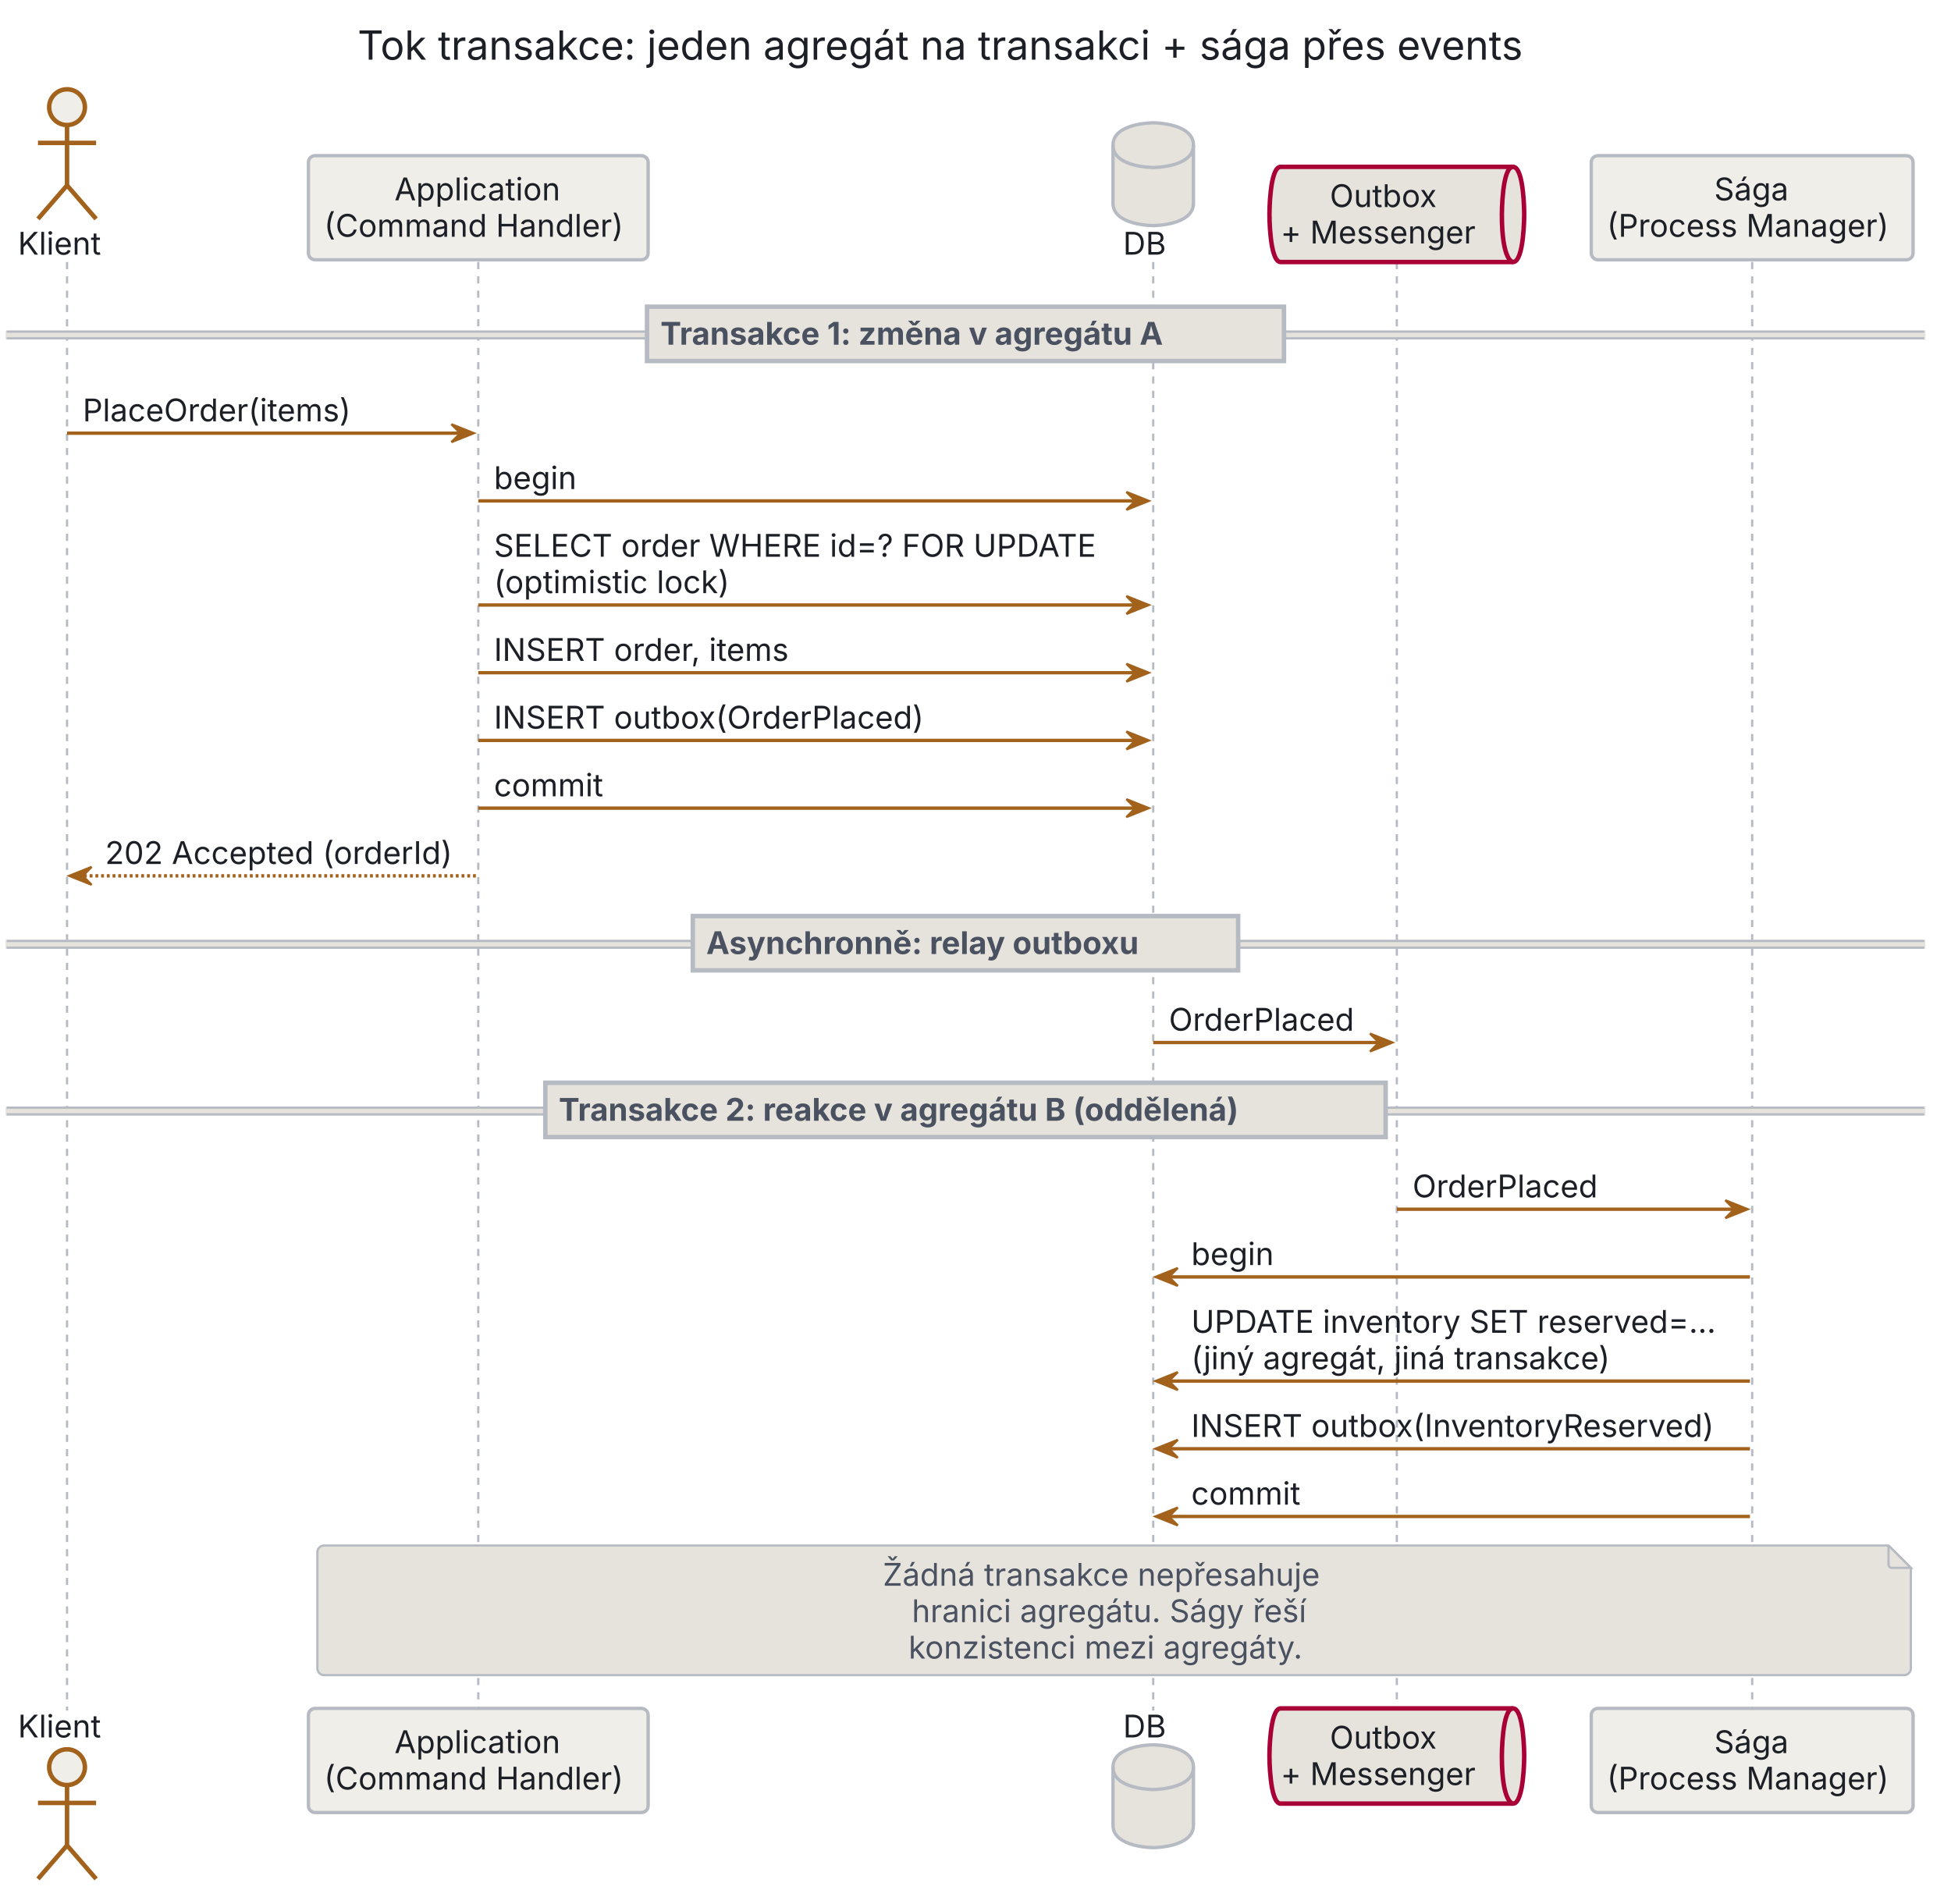
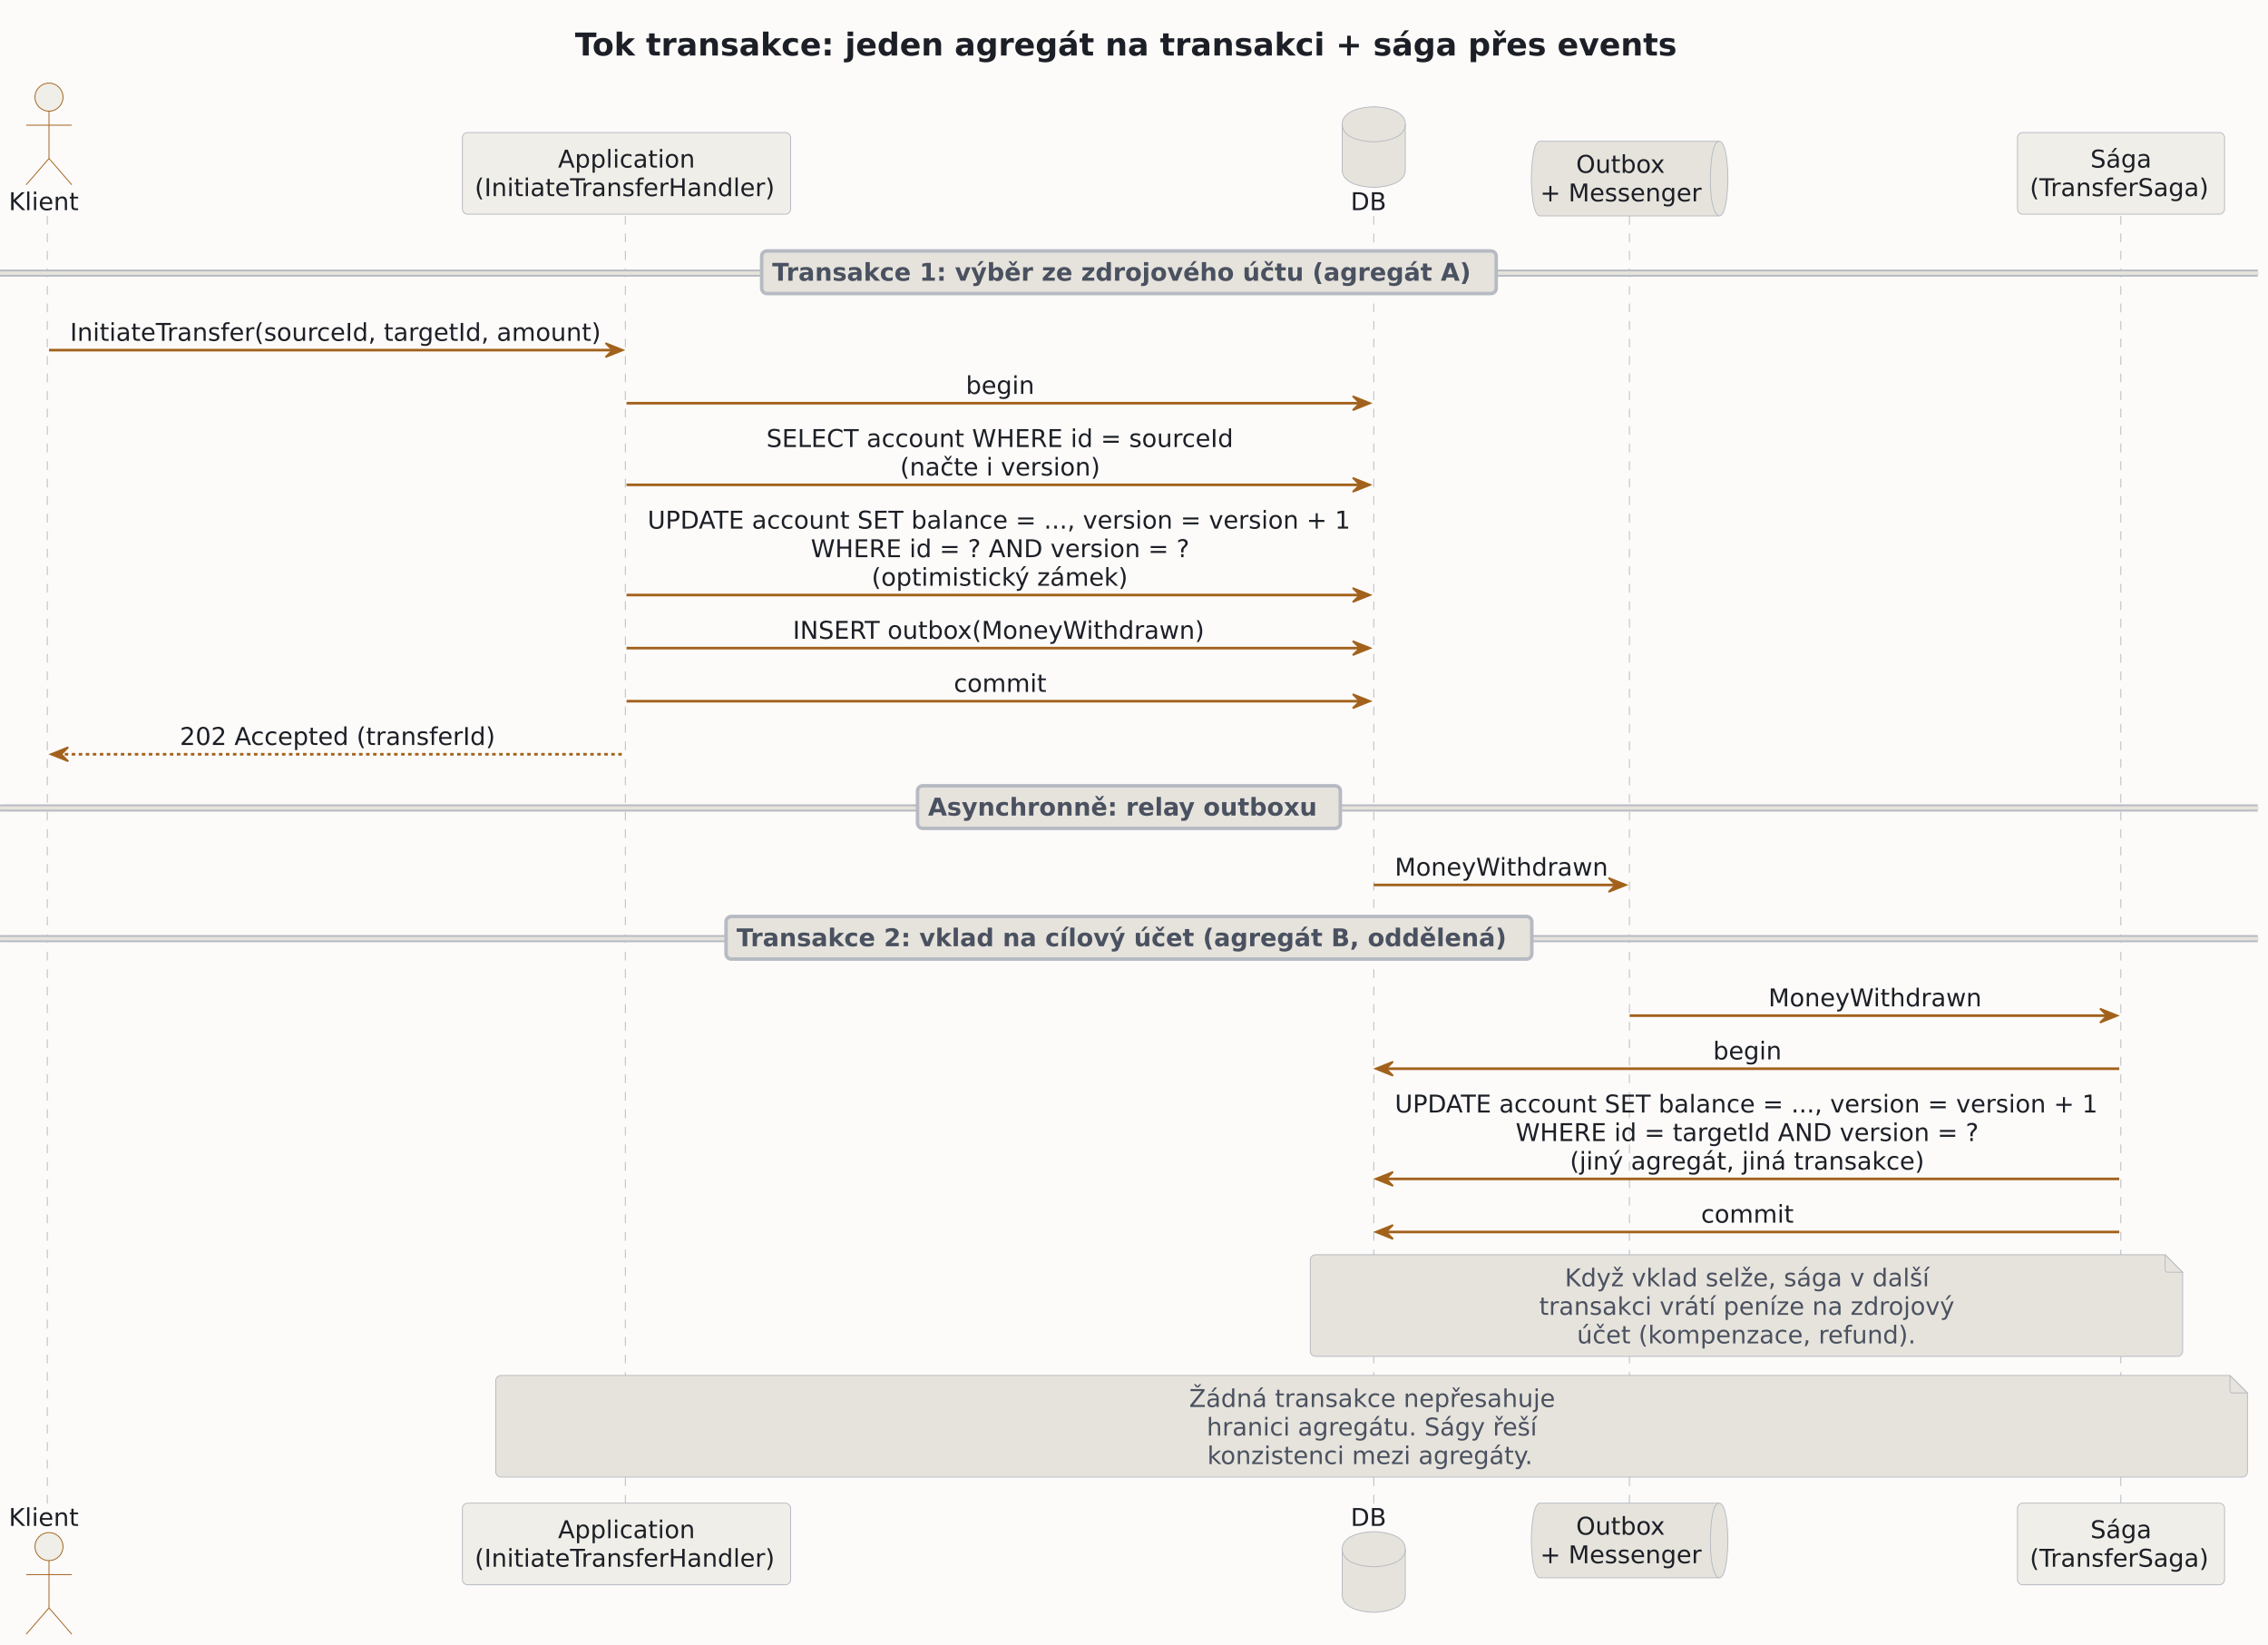
- <svg xmlns="http://www.w3.org/2000/svg" contentScriptType="application/ecmascript" contentStyleType="text/css" height="1331.25px" preserveAspectRatio="none" style="width:1364px;height:1331px;background:#fcfbf9;" version="1.1" viewBox="0 0 1364 1331" width="1364.062px" zoomAndPan="magnify">
+ <svg xmlns="http://www.w3.org/2000/svg" contentStyleType="text/css" data-diagram-type="SEQUENCE" height="1467.188px" preserveAspectRatio="none" style="width:2023px;height:1467px;background:#fcfbf9;" version="1.1" viewBox="0 0 2023 1467" width="2023.438px" zoomAndPan="magnify">
  <defs />
  <g>
-     <text fill="#1c1f26" font-family="Inter, ui-sans-serif, system-ui, -apple-system, sans-serif" font-size="28.125" lengthAdjust="spacingAndGlyphs" textLength="850" x="250" y="41.731">Tok transakce: jeden agregát na transakci + sága přes events</text>
-     <line style="stroke: #b6bac2; stroke-width: 1.562; stroke-dasharray: 5.0,5.0;" x1="46.875" x2="46.875" y1="183.203" y2="1196.069" />
-     <line style="stroke: #b6bac2; stroke-width: 1.562; stroke-dasharray: 5.0,5.0;" x1="334.375" x2="334.375" y1="183.203" y2="1196.069" />
-     <line style="stroke: #b6bac2; stroke-width: 1.562; stroke-dasharray: 5.0,5.0;" x1="806.25" x2="806.25" y1="183.203" y2="1196.069" />
-     <line style="stroke: #b6bac2; stroke-width: 1.562; stroke-dasharray: 5.0,5.0;" x1="976.562" x2="976.562" y1="183.203" y2="1196.069" />
-     <line style="stroke: #b6bac2; stroke-width: 1.562; stroke-dasharray: 5.0,5.0;" x1="1225" x2="1225" y1="183.203" y2="1196.069" />
-     <text fill="#1c1f26" font-family="Inter, ui-sans-serif, system-ui, -apple-system, sans-serif" font-size="21.875" lengthAdjust="spacingAndGlyphs" textLength="59.375" x="12.5" y="178.044">Klient</text>
-     <ellipse cx="46.875" cy="74.927" fill="#f0eee8" rx="12.5" ry="12.5" style="stroke: #a2621c; stroke-width: 3.125;" />
-     <path d="M46.875,87.427 L46.875,129.614 M26.562,99.927 L67.188,99.927 M46.875,129.614 L26.562,153.052 M46.875,129.614 L67.188,153.052 " fill="none" style="stroke: #a2621c; stroke-width: 3.125;" />
-     <text fill="#1c1f26" font-family="Inter, ui-sans-serif, system-ui, -apple-system, sans-serif" font-size="21.875" lengthAdjust="spacingAndGlyphs" textLength="59.375" x="12.5" y="1214.812">Klient</text>
-     <ellipse cx="46.875" cy="1235.596" fill="#f0eee8" rx="12.5" ry="12.5" style="stroke: #a2621c; stroke-width: 3.125;" />
-     <path d="M46.875,1248.096 L46.875,1290.283 M26.562,1260.596 L67.188,1260.596 M46.875,1290.283 L26.562,1313.721 M46.875,1290.283 L67.188,1313.721 " fill="none" style="stroke: #a2621c; stroke-width: 3.125;" />
-     <rect fill="#f0eee8" height="72.803" rx="4.688" ry="4.688" style="stroke: #b6bac2; stroke-width: 2.344;" width="237.5" x="215.625" y="108.838" />
-     <text fill="#1c1f26" font-family="Inter, ui-sans-serif, system-ui, -apple-system, sans-serif" font-size="21.875" lengthAdjust="spacingAndGlyphs" textLength="117.188" x="275.781" y="140.08">Application</text>
-     <text fill="#1c1f26" font-family="Inter, ui-sans-serif, system-ui, -apple-system, sans-serif" font-size="21.875" lengthAdjust="spacingAndGlyphs" textLength="215.625" x="226.562" y="165.544">(Command Handler)</text>
-     <rect fill="#f0eee8" height="72.803" rx="4.688" ry="4.688" style="stroke: #b6bac2; stroke-width: 2.344;" width="237.5" x="215.625" y="1194.507" />
-     <text fill="#1c1f26" font-family="Inter, ui-sans-serif, system-ui, -apple-system, sans-serif" font-size="21.875" lengthAdjust="spacingAndGlyphs" textLength="117.188" x="275.781" y="1225.749">Application</text>
-     <text fill="#1c1f26" font-family="Inter, ui-sans-serif, system-ui, -apple-system, sans-serif" font-size="21.875" lengthAdjust="spacingAndGlyphs" textLength="215.625" x="226.562" y="1251.213">(Command Handler)</text>
-     <text fill="#1c1f26" font-family="Inter, ui-sans-serif, system-ui, -apple-system, sans-serif" font-size="21.875" lengthAdjust="spacingAndGlyphs" textLength="32.812" x="785.156" y="178.044">DB</text>
-     <path d="M778.125,101.489 C778.125,85.864 806.25,85.864 806.25,85.864 C806.25,85.864 834.375,85.864 834.375,101.489 L834.375,142.114 C834.375,157.739 806.25,157.739 806.25,157.739 C806.25,157.739 778.125,157.739 778.125,142.114 L778.125,101.489 " fill="#e6e3dc" style="stroke: #b6bac2; stroke-width: 2.344;" />
-     <path d="M778.125,101.489 C778.125,117.114 806.25,117.114 806.25,117.114 C806.25,117.114 834.375,117.114 834.375,101.489 " fill="none" style="stroke: #b6bac2; stroke-width: 2.344;" />
-     <text fill="#1c1f26" font-family="Inter, ui-sans-serif, system-ui, -apple-system, sans-serif" font-size="21.875" lengthAdjust="spacingAndGlyphs" textLength="32.812" x="785.156" y="1214.812">DB</text>
-     <path d="M778.125,1235.596 C778.125,1219.971 806.25,1219.971 806.25,1219.971 C806.25,1219.971 834.375,1219.971 834.375,1235.596 L834.375,1276.221 C834.375,1291.846 806.25,1291.846 806.25,1291.846 C806.25,1291.846 778.125,1291.846 778.125,1276.221 L778.125,1235.596 " fill="#e6e3dc" style="stroke: #b6bac2; stroke-width: 2.344;" />
-     <path d="M778.125,1235.596 C778.125,1251.221 806.25,1251.221 806.25,1251.221 C806.25,1251.221 834.375,1251.221 834.375,1235.596 " fill="none" style="stroke: #b6bac2; stroke-width: 2.344;" />
-     <path d="M895.312,116.65 L1057.812,116.65 C1065.625,116.65 1065.625,149.927 1065.625,149.927 C1065.625,149.927 1065.625,183.203 1057.812,183.203 L895.312,183.203 C887.5,183.203 887.5,149.927 887.5,149.927 C887.5,149.927 887.5,116.65 895.312,116.65 " fill="#e6e3dc" style="stroke: #A80036; stroke-width: 3.125;" />
-     <path d="M1057.812,116.65 C1050,116.65 1050,149.927 1050,149.927 C1050,183.203 1057.812,183.203 1057.812,183.203 " fill="none" style="stroke: #A80036; stroke-width: 3.125;" />
-     <text fill="#1c1f26" font-family="Inter, ui-sans-serif, system-ui, -apple-system, sans-serif" font-size="21.875" lengthAdjust="spacingAndGlyphs" textLength="78.125" x="929.688" y="144.768">Outbox</text>
-     <text fill="#1c1f26" font-family="Inter, ui-sans-serif, system-ui, -apple-system, sans-serif" font-size="21.875" lengthAdjust="spacingAndGlyphs" textLength="146.875" x="895.312" y="170.232">+ Messenger</text>
-     <path d="M895.312,1194.507 L1057.812,1194.507 C1065.625,1194.507 1065.625,1227.783 1065.625,1227.783 C1065.625,1227.783 1065.625,1261.06 1057.812,1261.06 L895.312,1261.06 C887.5,1261.06 887.5,1227.783 887.5,1227.783 C887.5,1227.783 887.5,1194.507 895.312,1194.507 " fill="#e6e3dc" style="stroke: #A80036; stroke-width: 3.125;" />
-     <path d="M1057.812,1194.507 C1050,1194.507 1050,1227.783 1050,1227.783 C1050,1261.06 1057.812,1261.06 1057.812,1261.06 " fill="none" style="stroke: #A80036; stroke-width: 3.125;" />
-     <text fill="#1c1f26" font-family="Inter, ui-sans-serif, system-ui, -apple-system, sans-serif" font-size="21.875" lengthAdjust="spacingAndGlyphs" textLength="78.125" x="929.688" y="1222.624">Outbox</text>
-     <text fill="#1c1f26" font-family="Inter, ui-sans-serif, system-ui, -apple-system, sans-serif" font-size="21.875" lengthAdjust="spacingAndGlyphs" textLength="146.875" x="895.312" y="1248.088">+ Messenger</text>
-     <rect fill="#f0eee8" height="72.803" rx="4.688" ry="4.688" style="stroke: #b6bac2; stroke-width: 2.344;" width="225" x="1112.5" y="108.838" />
-     <text fill="#1c1f26" font-family="Inter, ui-sans-serif, system-ui, -apple-system, sans-serif" font-size="21.875" lengthAdjust="spacingAndGlyphs" textLength="53.125" x="1198.438" y="140.08">Sága</text>
-     <text fill="#1c1f26" font-family="Inter, ui-sans-serif, system-ui, -apple-system, sans-serif" font-size="21.875" lengthAdjust="spacingAndGlyphs" textLength="203.125" x="1123.438" y="165.544">(Process Manager)</text>
-     <rect fill="#f0eee8" height="72.803" rx="4.688" ry="4.688" style="stroke: #b6bac2; stroke-width: 2.344;" width="225" x="1112.5" y="1194.507" />
-     <text fill="#1c1f26" font-family="Inter, ui-sans-serif, system-ui, -apple-system, sans-serif" font-size="21.875" lengthAdjust="spacingAndGlyphs" textLength="53.125" x="1198.438" y="1225.749">Sága</text>
-     <text fill="#1c1f26" font-family="Inter, ui-sans-serif, system-ui, -apple-system, sans-serif" font-size="21.875" lengthAdjust="spacingAndGlyphs" textLength="203.125" x="1123.438" y="1251.213">(Process Manager)</text>
-     <rect fill="#e6e3dc" height="4.688" style="stroke: #e6e3dc; stroke-width: 1.562;" width="1340.625" x="4.688" y="231.873" />
-     <line style="stroke: #b6bac2; stroke-width: 1.562;" x1="4.688" x2="1345.312" y1="231.873" y2="231.873" />
-     <line style="stroke: #b6bac2; stroke-width: 1.562;" x1="4.688" x2="1345.312" y1="236.56" y2="236.56" />
-     <rect fill="#e6e3dc" height="37.964" style="stroke: #b6bac2; stroke-width: 3.125;" width="445.312" x="452.344" y="214.453" />
-     <text fill="#4a5160" font-family="Inter, ui-sans-serif, system-ui, -apple-system, sans-serif" font-size="21.875" font-weight="bold" lengthAdjust="spacingAndGlyphs" textLength="415.625" x="461.719" y="241.008">Transakce 1: změna v agregátu A</text>
-     <polygon fill="#a2621c" points="315.625,296.631,331.25,302.881,315.625,309.131,321.875,302.881" style="stroke: #a2621c; stroke-width: 1.562;" />
-     <line style="stroke: #a2621c; stroke-width: 2.344;" x1="46.875" x2="325" y1="302.881" y2="302.881" />
-     <text fill="#1c1f26" font-family="Inter, ui-sans-serif, system-ui, -apple-system, sans-serif" font-size="21.875" lengthAdjust="spacingAndGlyphs" textLength="193.75" x="57.812" y="294.597">PlaceOrder(items)</text>
-     <polygon fill="#a2621c" points="787.5,343.97,803.125,350.22,787.5,356.47,793.75,350.22" style="stroke: #a2621c; stroke-width: 1.562;" />
-     <line style="stroke: #a2621c; stroke-width: 2.344;" x1="334.375" x2="796.875" y1="350.22" y2="350.22" />
-     <text fill="#1c1f26" font-family="Inter, ui-sans-serif, system-ui, -apple-system, sans-serif" font-size="21.875" lengthAdjust="spacingAndGlyphs" textLength="60.938" x="345.312" y="341.936">begin</text>
-     <polygon fill="#a2621c" points="787.5,416.772,803.125,423.022,787.5,429.272,793.75,423.022" style="stroke: #a2621c; stroke-width: 1.562;" />
-     <line style="stroke: #a2621c; stroke-width: 2.344;" x1="334.375" x2="796.875" y1="423.022" y2="423.022" />
-     <text fill="#1c1f26" font-family="Inter, ui-sans-serif, system-ui, -apple-system, sans-serif" font-size="21.875" lengthAdjust="spacingAndGlyphs" textLength="434.375" x="345.312" y="389.275">SELECT order WHERE id=? FOR UPDATE</text>
-     <text fill="#1c1f26" font-family="Inter, ui-sans-serif, system-ui, -apple-system, sans-serif" font-size="21.875" lengthAdjust="spacingAndGlyphs" textLength="168.75" x="345.312" y="414.738">(optimistic lock)</text>
-     <polygon fill="#a2621c" points="787.5,464.111,803.125,470.361,787.5,476.611,793.75,470.361" style="stroke: #a2621c; stroke-width: 1.562;" />
-     <line style="stroke: #a2621c; stroke-width: 2.344;" x1="334.375" x2="796.875" y1="470.361" y2="470.361" />
-     <text fill="#1c1f26" font-family="Inter, ui-sans-serif, system-ui, -apple-system, sans-serif" font-size="21.875" lengthAdjust="spacingAndGlyphs" textLength="214.062" x="345.312" y="462.077">INSERT order, items</text>
-     <polygon fill="#a2621c" points="787.5,511.45,803.125,517.7,787.5,523.95,793.75,517.7" style="stroke: #a2621c; stroke-width: 1.562;" />
-     <line style="stroke: #a2621c; stroke-width: 2.344;" x1="334.375" x2="796.875" y1="517.7" y2="517.7" />
-     <text fill="#1c1f26" font-family="Inter, ui-sans-serif, system-ui, -apple-system, sans-serif" font-size="21.875" lengthAdjust="spacingAndGlyphs" textLength="307.812" x="345.312" y="509.416">INSERT outbox(OrderPlaced)</text>
-     <polygon fill="#a2621c" points="787.5,558.789,803.125,565.039,787.5,571.289,793.75,565.039" style="stroke: #a2621c; stroke-width: 1.562;" />
-     <line style="stroke: #a2621c; stroke-width: 2.344;" x1="334.375" x2="796.875" y1="565.039" y2="565.039" />
-     <text fill="#1c1f26" font-family="Inter, ui-sans-serif, system-ui, -apple-system, sans-serif" font-size="21.875" lengthAdjust="spacingAndGlyphs" textLength="79.688" x="345.312" y="556.755">commit</text>
-     <polygon fill="#a2621c" points="64.062,606.128,48.438,612.378,64.062,618.628,57.812,612.378" style="stroke: #a2621c; stroke-width: 1.562;" />
-     <line style="stroke: #a2621c; stroke-width: 2.344; stroke-dasharray: 2.0,2.0;" x1="54.688" x2="332.812" y1="612.378" y2="612.378" />
-     <text fill="#1c1f26" font-family="Inter, ui-sans-serif, system-ui, -apple-system, sans-serif" font-size="21.875" lengthAdjust="spacingAndGlyphs" textLength="250" x="73.438" y="604.094">202 Accepted (orderId)</text>
-     <rect fill="#e6e3dc" height="4.688" style="stroke: #e6e3dc; stroke-width: 1.562;" width="1340.625" x="4.688" y="657.922" />
-     <line style="stroke: #b6bac2; stroke-width: 1.562;" x1="4.688" x2="1345.312" y1="657.922" y2="657.922" />
-     <line style="stroke: #b6bac2; stroke-width: 1.562;" x1="4.688" x2="1345.312" y1="662.61" y2="662.61" />
-     <rect fill="#e6e3dc" height="37.964" style="stroke: #b6bac2; stroke-width: 3.125;" width="381.25" x="484.375" y="640.503" />
-     <text fill="#4a5160" font-family="Inter, ui-sans-serif, system-ui, -apple-system, sans-serif" font-size="21.875" font-weight="bold" lengthAdjust="spacingAndGlyphs" textLength="351.562" x="493.75" y="667.058">Asynchronně: relay outboxu</text>
-     <polygon fill="#a2621c" points="957.812,722.681,973.438,728.931,957.812,735.181,964.062,728.931" style="stroke: #a2621c; stroke-width: 1.562;" />
-     <line style="stroke: #a2621c; stroke-width: 2.344;" x1="806.25" x2="967.188" y1="728.931" y2="728.931" />
-     <text fill="#1c1f26" font-family="Inter, ui-sans-serif, system-ui, -apple-system, sans-serif" font-size="21.875" lengthAdjust="spacingAndGlyphs" textLength="132.812" x="817.188" y="720.647">OrderPlaced</text>
-     <rect fill="#e6e3dc" height="4.688" style="stroke: #e6e3dc; stroke-width: 1.562;" width="1340.625" x="4.688" y="774.475" />
-     <line style="stroke: #b6bac2; stroke-width: 1.562;" x1="4.688" x2="1345.312" y1="774.475" y2="774.475" />
-     <line style="stroke: #b6bac2; stroke-width: 1.562;" x1="4.688" x2="1345.312" y1="779.163" y2="779.163" />
-     <rect fill="#e6e3dc" height="37.964" style="stroke: #b6bac2; stroke-width: 3.125;" width="587.5" x="381.25" y="757.056" />
-     <text fill="#4a5160" font-family="Inter, ui-sans-serif, system-ui, -apple-system, sans-serif" font-size="21.875" font-weight="bold" lengthAdjust="spacingAndGlyphs" textLength="557.812" x="390.625" y="783.611">Transakce 2: reakce v agregátu B (oddělená)</text>
-     <polygon fill="#a2621c" points="1206.25,839.233,1221.875,845.483,1206.25,851.733,1212.5,845.483" style="stroke: #a2621c; stroke-width: 1.562;" />
-     <line style="stroke: #a2621c; stroke-width: 2.344;" x1="976.562" x2="1215.625" y1="845.483" y2="845.483" />
-     <text fill="#1c1f26" font-family="Inter, ui-sans-serif, system-ui, -apple-system, sans-serif" font-size="21.875" lengthAdjust="spacingAndGlyphs" textLength="132.812" x="987.5" y="837.199">OrderPlaced</text>
-     <polygon fill="#a2621c" points="823.438,886.572,807.812,892.822,823.438,899.072,817.188,892.822" style="stroke: #a2621c; stroke-width: 1.562;" />
-     <line style="stroke: #a2621c; stroke-width: 2.344;" x1="814.062" x2="1223.438" y1="892.822" y2="892.822" />
-     <text fill="#1c1f26" font-family="Inter, ui-sans-serif, system-ui, -apple-system, sans-serif" font-size="21.875" lengthAdjust="spacingAndGlyphs" textLength="60.938" x="832.812" y="884.538">begin</text>
-     <polygon fill="#a2621c" points="823.438,959.375,807.812,965.625,823.438,971.875,817.188,965.625" style="stroke: #a2621c; stroke-width: 1.562;" />
-     <line style="stroke: #a2621c; stroke-width: 2.344;" x1="814.062" x2="1223.438" y1="965.625" y2="965.625" />
-     <text fill="#1c1f26" font-family="Inter, ui-sans-serif, system-ui, -apple-system, sans-serif" font-size="21.875" lengthAdjust="spacingAndGlyphs" textLength="381.25" x="832.812" y="931.877">UPDATE inventory SET reserved=...</text>
-     <text fill="#1c1f26" font-family="Inter, ui-sans-serif, system-ui, -apple-system, sans-serif" font-size="21.875" lengthAdjust="spacingAndGlyphs" textLength="300" x="832.812" y="957.341">(jiný agregát, jiná transakce)</text>
-     <polygon fill="#a2621c" points="823.438,1006.714,807.812,1012.964,823.438,1019.214,817.188,1012.964" style="stroke: #a2621c; stroke-width: 1.562;" />
-     <line style="stroke: #a2621c; stroke-width: 2.344;" x1="814.062" x2="1223.438" y1="1012.964" y2="1012.964" />
-     <text fill="#1c1f26" font-family="Inter, ui-sans-serif, system-ui, -apple-system, sans-serif" font-size="21.875" lengthAdjust="spacingAndGlyphs" textLength="376.562" x="832.812" y="1004.68">INSERT outbox(InventoryReserved)</text>
-     <polygon fill="#a2621c" points="823.438,1054.053,807.812,1060.303,823.438,1066.553,817.188,1060.303" style="stroke: #a2621c; stroke-width: 1.562;" />
-     <line style="stroke: #a2621c; stroke-width: 2.344;" x1="814.062" x2="1223.438" y1="1060.303" y2="1060.303" />
-     <text fill="#1c1f26" font-family="Inter, ui-sans-serif, system-ui, -apple-system, sans-serif" font-size="21.875" lengthAdjust="spacingAndGlyphs" textLength="79.688" x="832.812" y="1052.019">commit</text>
-     <path d="M221.875,1085.303 L221.875,1166.553 A4.688,4.688 0 0 0 226.562,1171.24 L1331.25,1171.24 A4.688,4.688 0 0 0 1335.938,1166.553 L1335.938,1096.24 L1320.312,1080.615 L226.562,1080.615 A4.688,4.688 0 0 0 221.875,1085.303 " fill="#e6e3dc" style="stroke: #b6bac2; stroke-width: 1.562;" />
-     <path d="M1320.312,1080.615 L1320.312,1093.897 A2.344,2.344 0 0 0 1322.656,1096.24 L1335.938,1096.24 L1320.312,1080.615 " fill="#e6e3dc" style="stroke: #b6bac2; stroke-width: 1.562;" />
-     <text fill="#4a5160" font-family="Inter, ui-sans-serif, system-ui, -apple-system, sans-serif" font-size="21.875" lengthAdjust="spacingAndGlyphs" textLength="323.438" x="617.188" y="1108.733">Žádná transakce nepřesahuje</text>
-     <text fill="#4a5160" font-family="Inter, ui-sans-serif, system-ui, -apple-system, sans-serif" font-size="21.875" lengthAdjust="spacingAndGlyphs" textLength="282.812" x="637.5" y="1134.197">hranici agregátu. Ságy řeší</text>
-     <text fill="#4a5160" font-family="Inter, ui-sans-serif, system-ui, -apple-system, sans-serif" font-size="21.875" lengthAdjust="spacingAndGlyphs" textLength="287.5" x="635.156" y="1159.66">konzistenci mezi agregáty.</text>
+     <rect fill="#fcfbf9" height="1467.188" style="stroke:none;stroke-width:1.562;" width="2023.438" x="0" y="0" />
+     <text fill="#1c1f26" font-family="'DejaVu Sans'" font-size="28.125" font-weight="bold" lengthAdjust="spacing" textLength="986.586" x="512.903" y="49.544">Tok transakce: jeden agregát na transakci + sága přes events</text>
+     <g class="participant-lifeline" data-entity-uid="part1" data-qualified-name="user" id="part1-lifeline">
+       <g>
+         <rect fill="#000000" fill-opacity="0" height="1149.561" width="12.5" x="37.45" y="192.578" />
+         <line style="stroke:#b6bac2;stroke-width:0.781;stroke-dasharray:7.812,7.812;" x1="42.188" x2="42.188" y1="192.578" y2="1342.139" />
+       </g>
+     </g>
+     <g class="participant-lifeline" data-entity-uid="part2" data-qualified-name="app" id="part2-lifeline">
+       <g>
+         <rect fill="#000000" fill-opacity="0" height="1149.561" width="12.5" x="552.589" y="192.578" />
+         <line style="stroke:#b6bac2;stroke-width:0.781;stroke-dasharray:7.812,7.812;" x1="557.783" x2="557.783" y1="192.578" y2="1342.139" />
+       </g>
+     </g>
+     <g class="participant-lifeline" data-entity-uid="part3" data-qualified-name="db" id="part3-lifeline">
+       <g>
+         <rect fill="#000000" fill-opacity="0" height="1149.561" width="12.5" x="1219.113" y="192.578" />
+         <line style="stroke:#b6bac2;stroke-width:0.781;stroke-dasharray:7.812,7.812;" x1="1225.363" x2="1225.363" y1="192.578" y2="1342.139" />
+       </g>
+     </g>
+     <g class="participant-lifeline" data-entity-uid="part4" data-qualified-name="bus" id="part4-lifeline">
+       <g>
+         <rect fill="#000000" fill-opacity="0" height="1149.561" width="12.5" x="1447.325" y="192.578" />
+         <line style="stroke:#b6bac2;stroke-width:0.781;stroke-dasharray:7.812,7.812;" x1="1453.416" x2="1453.416" y1="192.578" y2="1342.139" />
+       </g>
+     </g>
+     <g class="participant-lifeline" data-entity-uid="part5" data-qualified-name="saga" id="part5-lifeline">
+       <g>
+         <rect fill="#000000" fill-opacity="0" height="1149.561" width="12.5" x="1885.637" y="192.578" />
+         <line style="stroke:#b6bac2;stroke-width:0.781;stroke-dasharray:7.812,7.812;" x1="1891.725" x2="1891.725" y1="192.578" y2="1342.139" />
+       </g>
+     </g>
+     <g class="participant participant-head" data-entity-uid="part1" data-qualified-name="user" id="part1-head">
+       <text fill="#1c1f26" font-family="'DejaVu Sans'" font-size="21.875" lengthAdjust="spacing" textLength="62.399" x="7.812" y="187.419">Klient</text>
+       <ellipse cx="43.7" cy="86.645" fill="#f0eee8" rx="12.5" ry="12.5" style="stroke:#a2621c;stroke-width:0.781;" />
+       <path d="M43.7,99.145 L43.7,141.333 M23.387,111.645 L64.012,111.645 M43.7,141.333 L23.387,164.77 M43.7,141.333 L64.012,164.77" fill="none" style="stroke:#a2621c;stroke-width:0.781;" />
+     </g>
+     <g class="participant participant-tail" data-entity-uid="part1" data-qualified-name="user" id="part1-tail">
+       <text fill="#1c1f26" font-family="'DejaVu Sans'" font-size="21.875" lengthAdjust="spacing" textLength="62.399" x="7.812" y="1360.881">Klient</text>
+       <ellipse cx="43.7" cy="1379.321" fill="#f0eee8" rx="12.5" ry="12.5" style="stroke:#a2621c;stroke-width:0.781;" />
+       <path d="M43.7,1391.821 L43.7,1434.009 M23.387,1404.321 L64.012,1404.321 M43.7,1434.009 L23.387,1457.446 M43.7,1434.009 L64.012,1457.446" fill="none" style="stroke:#a2621c;stroke-width:0.781;" />
+     </g>
+     <g class="participant participant-head" data-entity-uid="part2" data-qualified-name="app" id="part2-head">
+       <rect fill="#f0eee8" height="72.803" rx="4.688" ry="4.688" style="stroke:#b6bac2;stroke-width:0.781;" width="292.738" x="412.47" y="118.213" />
+       <text fill="#1c1f26" font-family="'DejaVu Sans'" font-size="21.875" lengthAdjust="spacing" textLength="122.224" x="497.727" y="149.455">Application</text>
+       <text fill="#1c1f26" font-family="'DejaVu Sans'" font-size="21.875" lengthAdjust="spacing" textLength="270.863" x="423.408" y="174.919">(InitiateTransferHandler)</text>
+     </g>
+     <g class="participant participant-tail" data-entity-uid="part2" data-qualified-name="app" id="part2-tail">
+       <rect fill="#f0eee8" height="72.803" rx="4.688" ry="4.688" style="stroke:#b6bac2;stroke-width:0.781;" width="292.738" x="412.47" y="1340.576" />
+       <text fill="#1c1f26" font-family="'DejaVu Sans'" font-size="21.875" lengthAdjust="spacing" textLength="122.224" x="497.727" y="1371.819">Application</text>
+       <text fill="#1c1f26" font-family="'DejaVu Sans'" font-size="21.875" lengthAdjust="spacing" textLength="270.863" x="423.408" y="1397.282">(InitiateTransferHandler)</text>
+     </g>
+     <g class="participant participant-head" data-entity-uid="part3" data-qualified-name="db" id="part3-head">
+       <text fill="#1c1f26" font-family="'DejaVu Sans'" font-size="21.875" lengthAdjust="spacing" textLength="31.851" x="1204.75" y="187.419">DB</text>
+       <path d="M1197.238,110.864 C1197.238,95.239 1225.363,95.239 1225.363,95.239 C1225.363,95.239 1253.488,95.239 1253.488,110.864 L1253.488,151.489 C1253.488,167.114 1225.363,167.114 1225.363,167.114 C1225.363,167.114 1197.238,167.114 1197.238,151.489 L1197.238,110.864" fill="#e6e3dc" style="stroke:#b6bac2;stroke-width:0.781;" />
+       <path d="M1197.238,110.864 C1197.238,126.489 1225.363,126.489 1225.363,126.489 C1225.363,126.489 1253.488,126.489 1253.488,110.864" fill="none" style="stroke:#b6bac2;stroke-width:0.781;" />
+     </g>
+     <g class="participant participant-tail" data-entity-uid="part3" data-qualified-name="db" id="part3-tail">
+       <text fill="#1c1f26" font-family="'DejaVu Sans'" font-size="21.875" lengthAdjust="spacing" textLength="31.851" x="1204.75" y="1360.881">DB</text>
+       <path d="M1197.238,1381.665 C1197.238,1366.04 1225.363,1366.04 1225.363,1366.04 C1225.363,1366.04 1253.488,1366.04 1253.488,1381.665 L1253.488,1422.29 C1253.488,1437.915 1225.363,1437.915 1225.363,1437.915 C1225.363,1437.915 1197.238,1437.915 1197.238,1422.29 L1197.238,1381.665" fill="#e6e3dc" style="stroke:#b6bac2;stroke-width:0.781;" />
+       <path d="M1197.238,1381.665 C1197.238,1397.29 1225.363,1397.29 1225.363,1397.29 C1225.363,1397.29 1253.488,1397.29 1253.488,1381.665" fill="none" style="stroke:#b6bac2;stroke-width:0.781;" />
+     </g>
+     <g class="participant participant-head" data-entity-uid="part4" data-qualified-name="bus" id="part4-head">
+       <path d="M1373.729,126.025 L1533.421,126.025 C1541.234,126.025 1541.234,159.302 1541.234,159.302 C1541.234,159.302 1541.234,192.578 1533.421,192.578 L1373.729,192.578 C1365.916,192.578 1365.916,159.302 1365.916,159.302 C1365.916,159.302 1365.916,126.025 1373.729,126.025" fill="#e6e3dc" style="stroke:#b6bac2;stroke-width:0.781;" />
+       <path d="M1533.421,126.025 C1525.609,126.025 1525.609,159.302 1525.609,159.302 C1525.609,192.578 1533.421,192.578 1533.421,192.578" fill="none" style="stroke:#b6bac2;stroke-width:0.781;" />
+       <text fill="#1c1f26" font-family="'DejaVu Sans'" font-size="21.875" lengthAdjust="spacing" textLength="79.874" x="1405.826" y="154.143">Outbox</text>
+       <text fill="#1c1f26" font-family="'DejaVu Sans'" font-size="21.875" lengthAdjust="spacing" textLength="144.067" x="1373.729" y="179.607">+ Messenger</text>
+     </g>
+     <g class="participant participant-tail" data-entity-uid="part4" data-qualified-name="bus" id="part4-tail">
+       <path d="M1373.729,1340.576 L1533.421,1340.576 C1541.234,1340.576 1541.234,1373.852 1541.234,1373.852 C1541.234,1373.852 1541.234,1407.129 1533.421,1407.129 L1373.729,1407.129 C1365.916,1407.129 1365.916,1373.852 1365.916,1373.852 C1365.916,1373.852 1365.916,1340.576 1373.729,1340.576" fill="#e6e3dc" style="stroke:#b6bac2;stroke-width:0.781;" />
+       <path d="M1533.421,1340.576 C1525.609,1340.576 1525.609,1373.852 1525.609,1373.852 C1525.609,1407.129 1533.421,1407.129 1533.421,1407.129" fill="none" style="stroke:#b6bac2;stroke-width:0.781;" />
+       <text fill="#1c1f26" font-family="'DejaVu Sans'" font-size="21.875" lengthAdjust="spacing" textLength="79.874" x="1405.826" y="1368.694">Outbox</text>
+       <text fill="#1c1f26" font-family="'DejaVu Sans'" font-size="21.875" lengthAdjust="spacing" textLength="144.067" x="1373.729" y="1394.157">+ Messenger</text>
+     </g>
+     <g class="participant participant-head" data-entity-uid="part5" data-qualified-name="saga" id="part5-head">
+       <rect fill="#f0eee8" height="72.803" rx="4.688" ry="4.688" style="stroke:#b6bac2;stroke-width:0.781;" width="184.698" x="1799.538" y="118.213" />
+       <text fill="#1c1f26" font-family="'DejaVu Sans'" font-size="21.875" lengthAdjust="spacing" textLength="54.581" x="1864.597" y="149.455">Sága</text>
+       <text fill="#1c1f26" font-family="'DejaVu Sans'" font-size="21.875" lengthAdjust="spacing" textLength="162.823" x="1810.475" y="174.919">(TransferSaga)</text>
+     </g>
+     <g class="participant participant-tail" data-entity-uid="part5" data-qualified-name="saga" id="part5-tail">
+       <rect fill="#f0eee8" height="72.803" rx="4.688" ry="4.688" style="stroke:#b6bac2;stroke-width:0.781;" width="184.698" x="1799.538" y="1340.576" />
+       <text fill="#1c1f26" font-family="'DejaVu Sans'" font-size="21.875" lengthAdjust="spacing" textLength="54.581" x="1864.597" y="1371.819">Sága</text>
+       <text fill="#1c1f26" font-family="'DejaVu Sans'" font-size="21.875" lengthAdjust="spacing" textLength="162.823" x="1810.475" y="1397.282">(TransferSaga)</text>
+     </g>
+     <rect fill="#e6e3dc" height="4.688" rx="4.688" ry="4.688" style="stroke:#e6e3dc;stroke-width:1.562;" width="2013.953" x="0" y="241.248" />
+     <line style="stroke:#b6bac2;stroke-width:1.562;" x1="0" x2="2013.953" y1="241.248" y2="241.248" />
+     <line style="stroke:#b6bac2;stroke-width:1.562;" x1="0" x2="2013.953" y1="245.935" y2="245.935" />
+     <rect fill="#e6e3dc" height="37.964" rx="4.688" ry="4.688" style="stroke:#b6bac2;stroke-width:3.125;" width="655.16" x="679.396" y="223.828" />
+     <text fill="#4a5160" font-family="'DejaVu Sans'" font-size="21.875" font-weight="bold" lengthAdjust="spacing" textLength="625.67" x="688.771" y="250.383">Transakce 1: výběr ze zdrojového účtu (agregát A)</text>
+     <g class="message" data-entity-1="part1" data-entity-2="part2" id="msg1">
+       <polygon fill="#a2621c" points="540.089,306.006,555.714,312.256,540.089,318.506,546.339,312.256" style="stroke:#a2621c;stroke-width:1.562;" />
+       <line style="stroke:#a2621c;stroke-width:2.344;" x1="43.7" x2="549.464" y1="312.256" y2="312.256" />
+       <text fill="#1c1f26" font-family="'DejaVu Sans'" font-size="21.875" lengthAdjust="spacing" textLength="477.64" x="62.45" y="303.972">InitiateTransfer(sourceId, targetId, amount)</text>
+     </g>
+     <g class="message" data-entity-1="part2" data-entity-2="part3" id="msg2">
+       <polygon fill="#a2621c" points="1206.613,353.345,1222.238,359.595,1206.613,365.845,1212.863,359.595" style="stroke:#a2621c;stroke-width:1.562;" />
+       <line style="stroke:#a2621c;stroke-width:2.344;" x1="558.839" x2="1215.988" y1="359.595" y2="359.595" />
+       <text fill="#1c1f26" font-family="'DejaVu Sans'" font-size="21.875" lengthAdjust="spacing" textLength="61.171" x="861.516" y="351.311">begin</text>
+     </g>
+     <g class="message" data-entity-1="part2" data-entity-2="part3" id="msg3">
+       <polygon fill="#a2621c" points="1206.613,426.147,1222.238,432.397,1206.613,438.647,1212.863,432.397" style="stroke:#a2621c;stroke-width:1.562;" />
+       <line style="stroke:#a2621c;stroke-width:2.344;" x1="558.839" x2="1215.988" y1="432.397" y2="432.397" />
+       <text fill="#1c1f26" font-family="'DejaVu Sans'" font-size="21.875" lengthAdjust="spacing" textLength="416.939" x="683.632" y="398.65">SELECT account WHERE id = sourceId</text>
+       <text fill="#1c1f26" font-family="'DejaVu Sans'" font-size="21.875" lengthAdjust="spacing" textLength="178.503" x="802.85" y="424.113">(načte i version)</text>
+     </g>
+     <g class="message" data-entity-1="part2" data-entity-2="part3" id="msg4">
+       <polygon fill="#a2621c" points="1206.613,524.414,1222.238,530.664,1206.613,536.914,1212.863,530.664" style="stroke:#a2621c;stroke-width:1.562;" />
+       <line style="stroke:#a2621c;stroke-width:2.344;" x1="558.839" x2="1215.988" y1="530.664" y2="530.664" />
+       <text fill="#1c1f26" font-family="'DejaVu Sans'" font-size="21.875" lengthAdjust="spacing" textLength="629.024" x="577.589" y="471.452">UPDATE account SET balance = ..., version = version + 1</text>
+       <text fill="#1c1f26" font-family="'DejaVu Sans'" font-size="21.875" lengthAdjust="spacing" textLength="337.727" x="723.238" y="496.916">WHERE id = ? AND version = ?</text>
+       <text fill="#1c1f26" font-family="'DejaVu Sans'" font-size="21.875" lengthAdjust="spacing" textLength="229.346" x="777.428" y="522.38">(optimistický zámek)</text>
+     </g>
+     <g class="message" data-entity-1="part2" data-entity-2="part3" id="msg5">
+       <polygon fill="#a2621c" points="1206.613,571.753,1222.238,578.003,1206.613,584.253,1212.863,578.003" style="stroke:#a2621c;stroke-width:1.562;" />
+       <line style="stroke:#a2621c;stroke-width:2.344;" x1="558.839" x2="1215.988" y1="578.003" y2="578.003" />
+       <text fill="#1c1f26" font-family="'DejaVu Sans'" font-size="21.875" lengthAdjust="spacing" textLength="369.856" x="707.173" y="569.719">INSERT outbox(MoneyWithdrawn)</text>
+     </g>
+     <g class="message" data-entity-1="part2" data-entity-2="part3" id="msg6">
+       <polygon fill="#a2621c" points="1206.613,619.092,1222.238,625.342,1206.613,631.592,1212.863,625.342" style="stroke:#a2621c;stroke-width:1.562;" />
+       <line style="stroke:#a2621c;stroke-width:2.344;" x1="558.839" x2="1215.988" y1="625.342" y2="625.342" />
+       <text fill="#1c1f26" font-family="'DejaVu Sans'" font-size="21.875" lengthAdjust="spacing" textLength="82.683" x="850.76" y="617.058">commit</text>
+     </g>
+     <g class="message" data-entity-1="part2" data-entity-2="part1" id="msg7">
+       <polygon fill="#a2621c" points="60.887,666.431,45.262,672.681,60.887,678.931,54.637,672.681" style="stroke:#a2621c;stroke-width:1.562;" />
+       <line style="stroke:#a2621c;stroke-width:2.344;stroke-dasharray:3.125,3.125;" x1="51.512" x2="557.277" y1="672.681" y2="672.681" />
+       <text fill="#1c1f26" font-family="'DejaVu Sans'" font-size="21.875" lengthAdjust="spacing" textLength="281.737" x="160.401" y="664.397">202 Accepted (transferId)</text>
+     </g>
+     <rect fill="#e6e3dc" height="4.688" rx="4.688" ry="4.688" style="stroke:#e6e3dc;stroke-width:1.562;" width="2013.953" x="0" y="718.225" />
+     <line style="stroke:#b6bac2;stroke-width:1.562;" x1="0" x2="2013.953" y1="718.225" y2="718.225" />
+     <line style="stroke:#b6bac2;stroke-width:1.562;" x1="0" x2="2013.953" y1="722.913" y2="722.913" />
+     <rect fill="#e6e3dc" height="37.964" rx="4.688" ry="4.688" style="stroke:#b6bac2;stroke-width:3.125;" width="377.162" x="818.396" y="700.806" />
+     <text fill="#4a5160" font-family="'DejaVu Sans'" font-size="21.875" font-weight="bold" lengthAdjust="spacing" textLength="347.671" x="827.771" y="727.361">Asynchronně: relay outboxu</text>
+     <g class="message" data-entity-1="part3" data-entity-2="part4" id="msg8">
+       <polygon fill="#a2621c" points="1434.825,782.983,1450.45,789.233,1434.825,795.483,1441.075,789.233" style="stroke:#a2621c;stroke-width:1.562;" />
+       <line style="stroke:#a2621c;stroke-width:2.344;" x1="1225.363" x2="1444.2" y1="789.233" y2="789.233" />
+       <text fill="#1c1f26" font-family="'DejaVu Sans'" font-size="21.875" lengthAdjust="spacing" textLength="190.712" x="1244.113" y="780.949">MoneyWithdrawn</text>
+     </g>
+     <rect fill="#e6e3dc" height="4.688" rx="4.688" ry="4.688" style="stroke:#e6e3dc;stroke-width:1.562;" width="2013.953" x="0" y="834.778" />
+     <line style="stroke:#b6bac2;stroke-width:1.562;" x1="0" x2="2013.953" y1="834.778" y2="834.778" />
+     <line style="stroke:#b6bac2;stroke-width:1.562;" x1="0" x2="2013.953" y1="839.465" y2="839.465" />
+     <rect fill="#e6e3dc" height="37.964" rx="4.688" ry="4.688" style="stroke:#b6bac2;stroke-width:3.125;" width="718.713" x="647.62" y="817.358" />
+     <text fill="#4a5160" font-family="'DejaVu Sans'" font-size="21.875" font-weight="bold" lengthAdjust="spacing" textLength="689.223" x="656.995" y="843.913">Transakce 2: vklad na cílový účet (agregát B, oddělená)</text>
+     <g class="message" data-entity-1="part4" data-entity-2="part5" id="msg9">
+       <polygon fill="#a2621c" points="1873.137,899.536,1888.762,905.786,1873.137,912.036,1879.387,905.786" style="stroke:#a2621c;stroke-width:1.562;" />
+       <line style="stroke:#a2621c;stroke-width:2.344;" x1="1453.575" x2="1882.512" y1="905.786" y2="905.786" />
+       <text fill="#1c1f26" font-family="'DejaVu Sans'" font-size="21.875" lengthAdjust="spacing" textLength="190.712" x="1577.375" y="897.502">MoneyWithdrawn</text>
+     </g>
+     <g class="message" data-entity-1="part5" data-entity-2="part3" id="msg10">
+       <polygon fill="#a2621c" points="1242.551,946.875,1226.926,953.125,1242.551,959.375,1236.301,953.125" style="stroke:#a2621c;stroke-width:1.562;" />
+       <line style="stroke:#a2621c;stroke-width:2.344;" x1="1233.176" x2="1890.324" y1="953.125" y2="953.125" />
+       <text fill="#1c1f26" font-family="'DejaVu Sans'" font-size="21.875" lengthAdjust="spacing" textLength="61.171" x="1528.04" y="944.841">begin</text>
+     </g>
+     <g class="message" data-entity-1="part5" data-entity-2="part3" id="msg11">
+       <polygon fill="#a2621c" points="1242.551,1045.142,1226.926,1051.392,1242.551,1057.642,1236.301,1051.392" style="stroke:#a2621c;stroke-width:1.562;" />
+       <line style="stroke:#a2621c;stroke-width:2.344;" x1="1233.176" x2="1890.324" y1="1051.392" y2="1051.392" />
+       <text fill="#1c1f26" font-family="'DejaVu Sans'" font-size="21.875" lengthAdjust="spacing" textLength="629.024" x="1244.113" y="992.18">UPDATE account SET balance = ..., version = version + 1</text>
+       <text fill="#1c1f26" font-family="'DejaVu Sans'" font-size="21.875" lengthAdjust="spacing" textLength="413.35" x="1351.95" y="1017.644">WHERE id = targetId AND version = ?</text>
+       <text fill="#1c1f26" font-family="'DejaVu Sans'" font-size="21.875" lengthAdjust="spacing" textLength="316.675" x="1400.288" y="1043.108">(jiný agregát, jiná transakce)</text>
+     </g>
+     <g class="message" data-entity-1="part5" data-entity-2="part3" id="msg12">
+       <polygon fill="#a2621c" points="1242.551,1092.48,1226.926,1098.73,1242.551,1104.98,1236.301,1098.73" style="stroke:#a2621c;stroke-width:1.562;" />
+       <line style="stroke:#a2621c;stroke-width:2.344;" x1="1233.176" x2="1890.324" y1="1098.73" y2="1098.73" />
+       <text fill="#1c1f26" font-family="'DejaVu Sans'" font-size="21.875" lengthAdjust="spacing" textLength="82.683" x="1517.284" y="1090.447">commit</text>
+     </g>
+     <path d="M1168.75,1123.73 L1168.75,1204.98 A4.688,4.688 0 0 0 1173.438,1209.668 L1942.188,1209.668 A4.688,4.688 0 0 0 1946.875,1204.98 L1946.875,1134.668 L1931.25,1119.043 L1173.438,1119.043 A4.688,4.688 0 0 0 1168.75,1123.73" fill="#e6e3dc" style="stroke:#b6bac2;stroke-width:0.781;" />
+     <path d="M1931.25,1119.043 L1931.25,1132.324 A2.344,2.344 0 0 0 1933.594,1134.668 L1946.875,1134.668 L1931.25,1119.043" fill="#e6e3dc" style="stroke:#b6bac2;stroke-width:0.781;" />
+     <text fill="#4a5160" font-family="'DejaVu Sans'" font-size="21.875" lengthAdjust="spacing" textLength="325.113" x="1395.786" y="1147.16">Když vklad selže, sága v další</text>
+     <text fill="#4a5160" font-family="'DejaVu Sans'" font-size="21.875" lengthAdjust="spacing" textLength="370.818" x="1372.934" y="1172.624">transakci vrátí peníze na zdrojový</text>
+     <text fill="#4a5160" font-family="'DejaVu Sans'" font-size="21.875" lengthAdjust="spacing" textLength="303.516" x="1406.585" y="1198.088">účet (kompenzace, refund).</text>
+     <path d="M442.188,1231.372 L442.188,1312.622 A4.688,4.688 0 0 0 446.875,1317.31 L2000,1317.31 A4.688,4.688 0 0 0 2004.688,1312.622 L2004.688,1242.31 L1989.062,1226.685 L446.875,1226.685 A4.688,4.688 0 0 0 442.188,1231.372" fill="#e6e3dc" style="stroke:#b6bac2;stroke-width:0.781;" />
+     <path d="M1989.062,1226.685 L1989.062,1239.966 A2.344,2.344 0 0 0 1991.406,1242.31 L2004.688,1242.31 L1989.062,1226.685" fill="#e6e3dc" style="stroke:#b6bac2;stroke-width:0.781;" />
+     <text fill="#4a5160" font-family="'DejaVu Sans'" font-size="21.875" lengthAdjust="spacing" textLength="326.971" x="1060.678" y="1254.802">Žádná transakce nepřesahuje</text>
+     <text fill="#4a5160" font-family="'DejaVu Sans'" font-size="21.875" lengthAdjust="spacing" textLength="295.644" x="1076.342" y="1280.266">hranici agregátu. Ságy řeší</text>
+     <text fill="#4a5160" font-family="'DejaVu Sans'" font-size="21.875" lengthAdjust="spacing" textLength="294.618" x="1076.855" y="1305.73">konzistenci mezi agregáty.</text>
  </g>
</svg>
